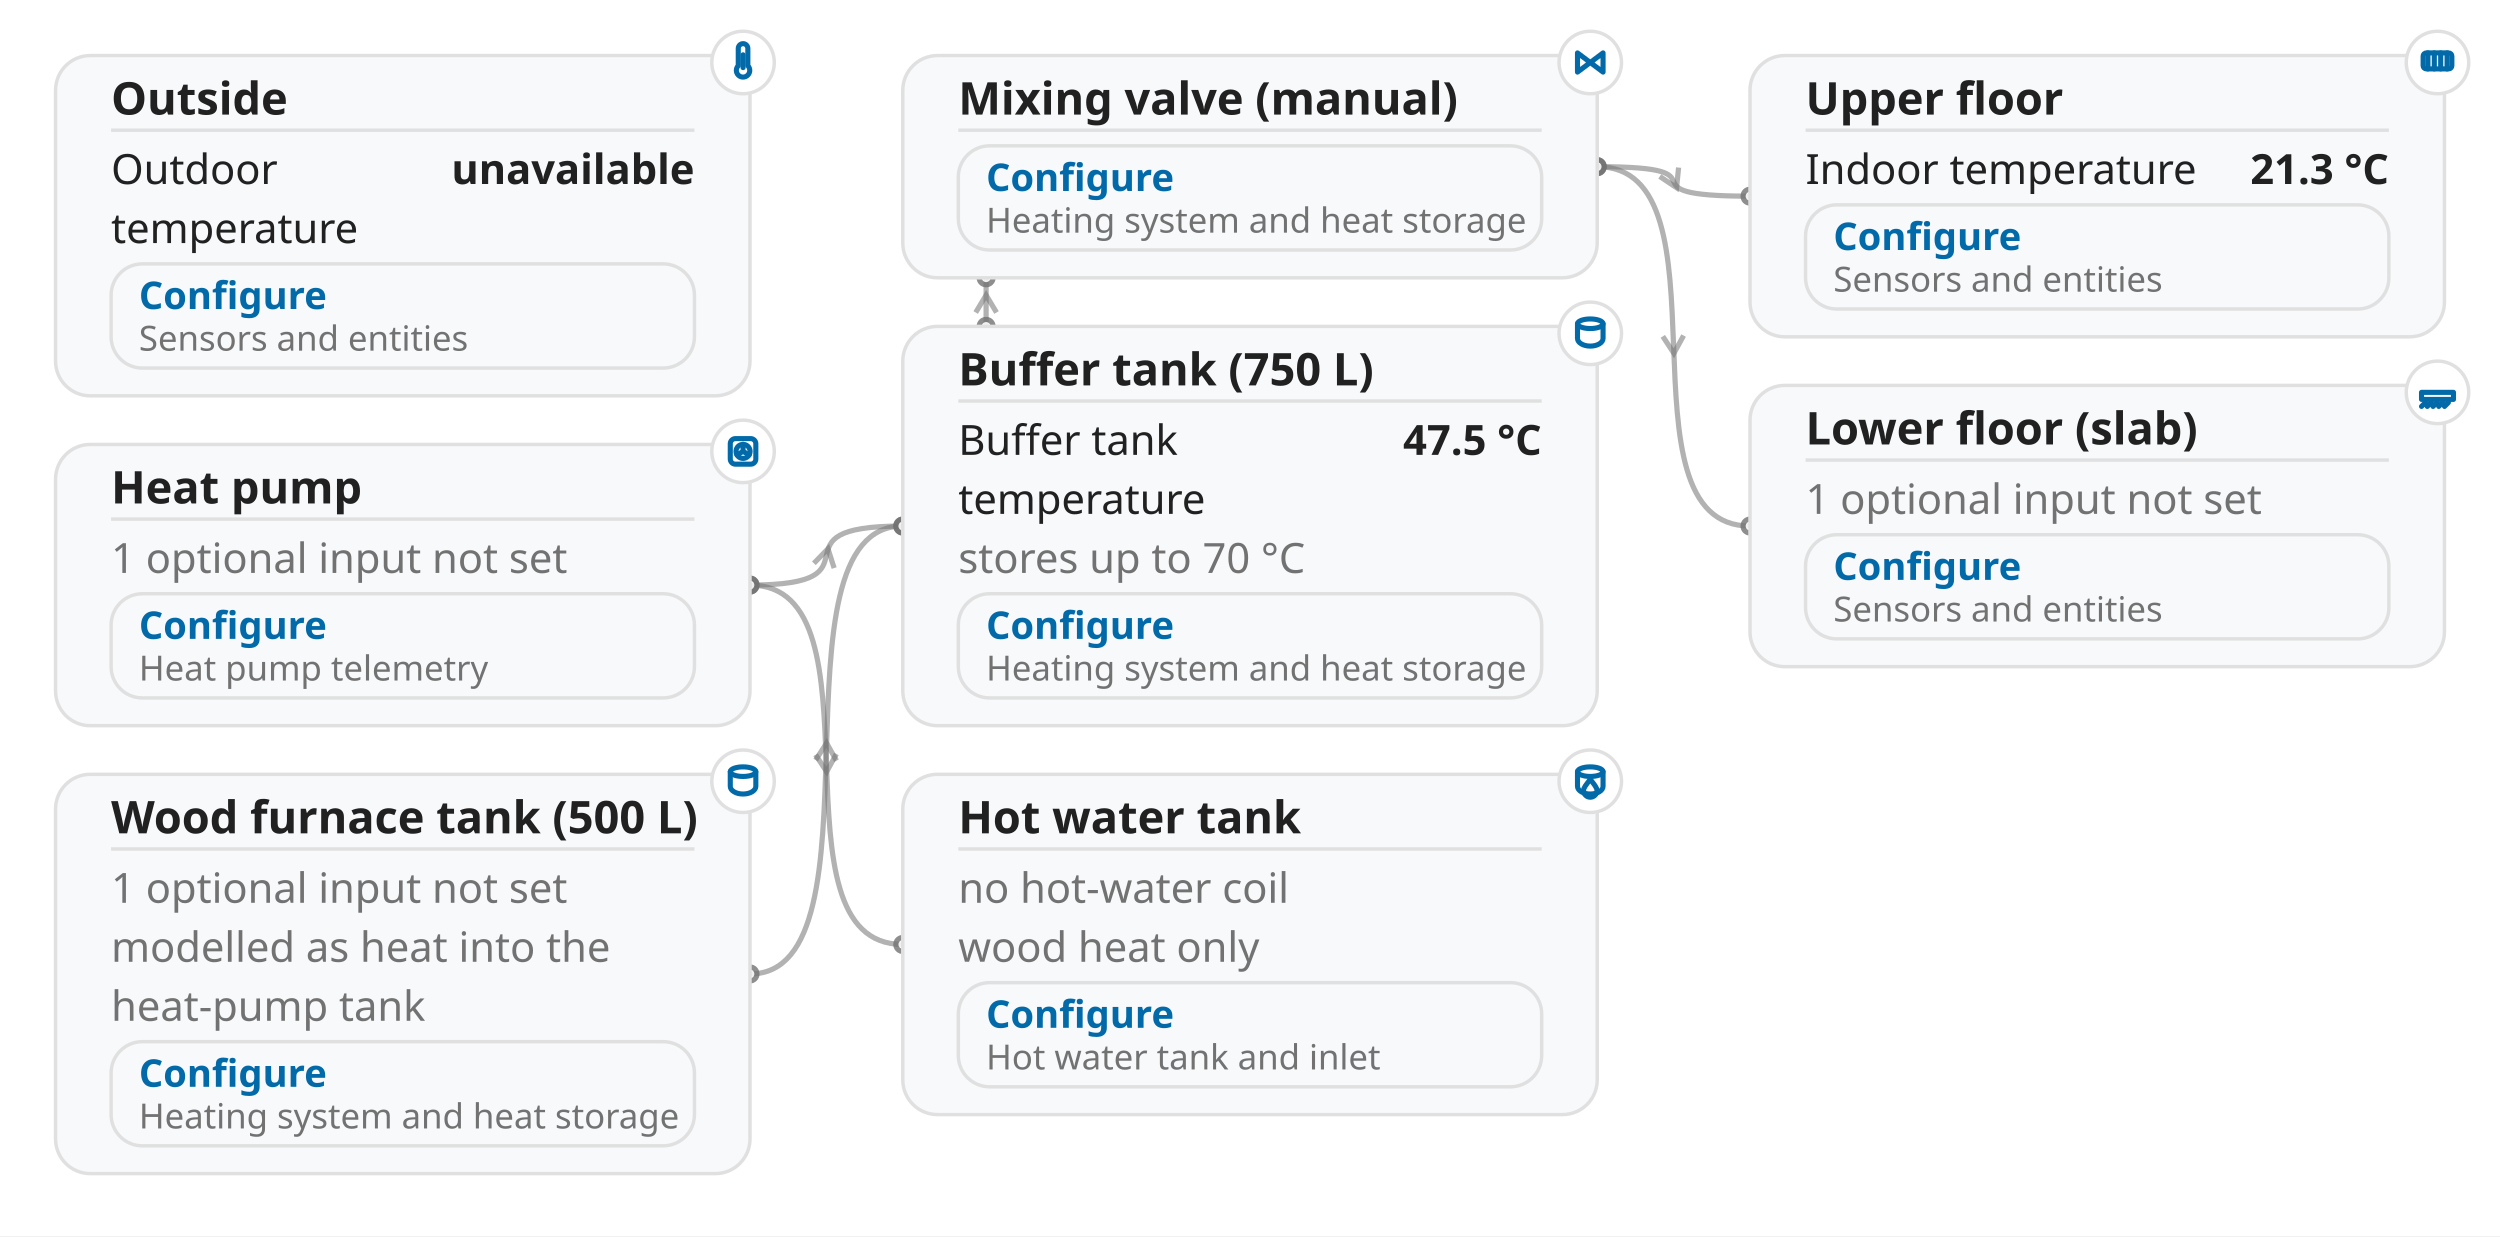
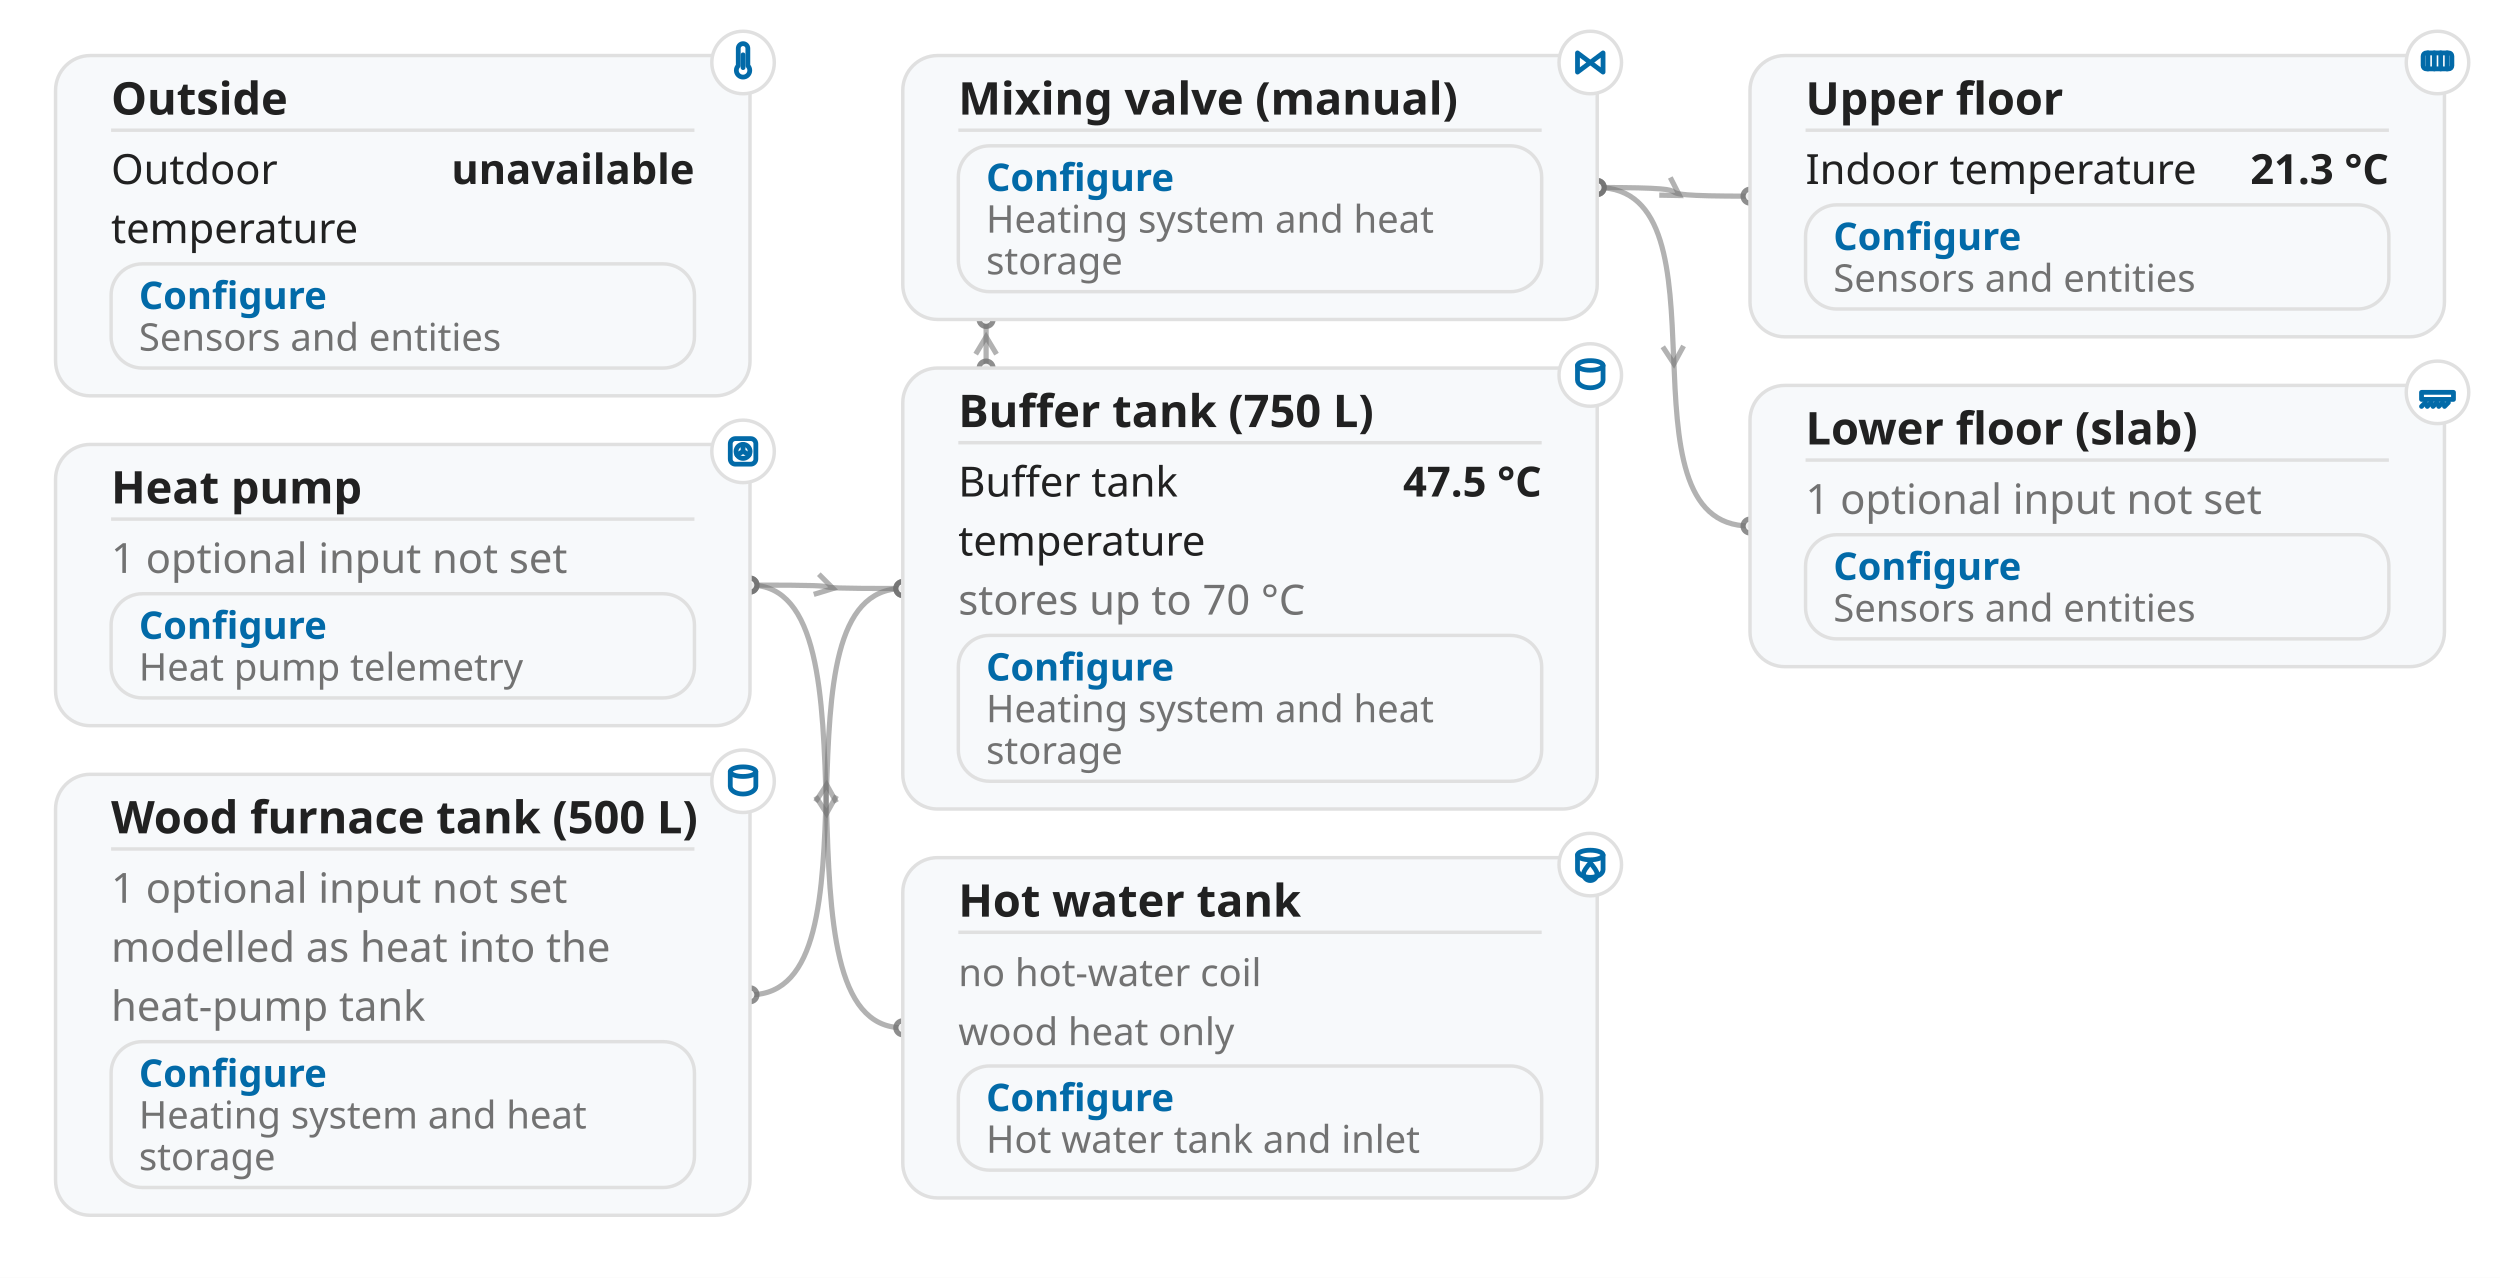
- <svg xmlns="http://www.w3.org/2000/svg" class="setup-svg" viewBox="0 0 720 356" role="group" aria-label="Configured system">
+ <svg xmlns="http://www.w3.org/2000/svg" class="setup-svg" viewBox="0 0 720 368" role="group" aria-label="Configured system">
  <style>svg { background: #fff; font-family: sans-serif; }
.setup-page { padding: 0.5em 0.25em; }
      .setup-svg { width: 100%; height: auto; display: block; }
      /* The card (R10-UX-SETUP): the same surface, border and radius a
         tile wears, painted on the rect that is also the geometry carrier
         the tests and the drag editor read. ONE outline per box -- the
         hand-drawn silhouettes it replaced drew a second one over this
         rect's edge, which is the "wobbly double border" the owner's
         screenshot names -- and opaque, so a pipe routed behind a card is
         covered by it instead of crossing the text inside it. */
      /* Everything inside a card takes its ink from the SAME darkMode switch
         as the card's own surface: one pair, one switch, which is the rule
         the tiles follow. A card that took its text from the theme's
         variables would paint the theme's dark secondary grey on its own
         light literal whenever Home Assistant reports darkMode false for a
         theme that is dark -- measured at 2.63:1 on the HA dark arm before
         this rule existed (R10-UX-SETUP). */
      .setup-svg &gt; g {
        --hpo-text: var(--hpo-ink, #212121);
        --hpo-text-2: var(--hpo-ink-2, #727272);
      }
      .setup-box {
        fill: var(--hpo-surface-2, #f7f9fb);
        stroke: var(--hpo-divider, #e0e0e0); stroke-width: 1;
      }
      /* The rule under a card's title, in the card's own border colour: it
         divides the header band from the rows, it is not a second outline. */
      .setup-accent {
        fill: none; stroke: var(--hpo-divider, #e0e0e0);
        stroke-width: 1; pointer-events: none;
      }
      .setup-pipe-dot {
        fill: var(--hpo-surface, #ffffff);
        stroke: var(--hpo-text-2, #727272);
        stroke-width: 1.5; opacity: 0.8; pointer-events: none;
      }
      .setup-flow {
        fill: none; stroke: var(--hpo-text-2, #727272);
        stroke-width: 1.5; opacity: 0.55; pointer-events: none;
      }
      .setup-pipe {
        fill: none; stroke: var(--hpo-text-2, #727272);
        stroke-width: 1.5; opacity: 0.55;
      }
      /* The coil's pipe is the one pipe that is not heating water
         (R10-CARD-VOICE): the accent, and dashed in the muted ink while the
         coil is configured but not modelled. */
      .setup-pipe.coil-pipe {
        stroke: var(--hpo-accent, #026aa8); stroke-width: 1.8; opacity: 0.85;
      }
      .setup-pipe.coil-pipe.off {
        stroke: var(--hpo-text-2, #727272); stroke-dasharray: 3 3; opacity: 0.5;
      }
      /* The type disc on a card's corner: the page's own surface and border,
         the glyph in the accent the coil's pipe wears. */
      .badge-disc {
        fill: var(--hpo-surface, #ffffff);
        stroke: var(--hpo-divider, #e0e0e0); stroke-width: 1;
      }
      .type-badge path, .type-badge rect, .type-badge circle:not(.badge-disc),
      .type-badge ellipse {
-         fill: none; stroke: var(--hpo-accent, #026aa8); stroke-width: 1.6;
+         fill: none; stroke: var(--hpo-accent, #026aa8); stroke-width: 1.5;
        stroke-linecap: round; stroke-linejoin: round;
      }
      .type-badge { pointer-events: none; }
      .type-badge.off { opacity: 0.45; }
      .type-badge.off .badge-disc { stroke-dasharray: 2 2; }
      .setup-title {
        font-size: 13px; font-weight: 600;
        fill: var(--hpo-text, #212121);
      }
      .setup-slot {
        font-size: 12px; fill: var(--hpo-text, #212121);
        font-variant-numeric: tabular-nums;
      }
      /* An unset input, drawn only when its box's folded block is open: the
         secondary text colour, never the weight of a reading. It used to be
         set in the same colour AND bold value as a live row, which is what
         crowded the readings out of the diagram (R10-UX-SETUP). */
      .setup-slot.empty { fill: var(--hpo-text-2, #727272); }
      .setup-slot.empty .setup-value { font-weight: 400; }
      /* The folded block's own line: the count, in the same muted voice as
         the rows it stands for. */
      .setup-slot.folded { fill: var(--hpo-text-2, #727272); }
      .setup-slot.extra { fill: var(--hpo-text-2, #727272); }
+       /* The hot water box's coil wording, on the drawing's 11-unit tier. */
+       .setup-slot.lead { font-size: 11px; }
      .setup-value { font-weight: 600; }
-       /* The Configure control, in the product's chip: the same border,
-          radius and label size a legend chip wears, so a button drawn inside
-          the diagram is the same object as a button drawn beside it. */
+       /* The Configure control: the chip's border colour, on the drawing's
+          11-unit tier. A drawn label scales with the drawing, so it does not
+          render at a legend chip's size (C2). */
      .setup-chip {
        fill: transparent;
        stroke: var(--hpo-divider, #e0e0e0); stroke-width: 1;
        pointer-events: none;
      }
      /* The twin under the pill is what takes the pointer, so it carries the
         cursor and the hover state lights the pill it sits behind. */
      .setup-chip-hit { fill: transparent; cursor: pointer; }
      .setup-chip-hit:hover + .setup-chip {
        stroke: var(--hpo-primary, #03a9f4);
        fill: var(--hpo-primary, #03a9f4); fill-opacity: 0.08;
      }
      .setup-chip-label {
        font-size: 11px; font-weight: 600; fill: var(--hpo-accent, #026aa8);
        pointer-events: none;
      }
      /* The options page the button means, under its verb. */
      .setup-chip-page {
-         font-size: 10px; fill: var(--hpo-text-2, #727272);
+         font-size: 11px; fill: var(--hpo-text-2, #727272);
        pointer-events: none;
      }
      /* Where the page each button names is, said once above the drawing. */
      .setup-dest {
        color: var(--hpo-text-2, #727272);
-         font-size: 0.85em; margin: 0 0.25em 0.5em 0.25em; max-width: 70ch;
+         font-size: max(12px, 0.85em); margin: 0 0.25em 0.5em 0.25em; max-width: 70ch;
      }
      .setup-hint {
        color: var(--hpo-text-2, #727272);
-         font-size: 0.85em; padding: 0.5em 0.25em;
+         font-size: max(12px, 0.85em); padding: 0.5em 0.25em;
      }
      .setup-result {
        color: var(--hpo-text-2, #727272);
-         font-size: 0.85em; padding: 0 0.25em 0.5em 0.25em;
+         font-size: max(12px, 0.85em); padding: 0 0.25em 0.5em 0.25em;
      }
      .setup-hit { fill: transparent; cursor: pointer; }
      /* fill-opacity, not opacity: element opacity would fade the focus
         ring stroked on this same rect down to 12% as soon as the pointer
         crossed a keyboard-focused row -- and :hover and :focus-visible
         have equal specificity, so the later rule would win. Tinting only
         the fill leaves the ring alone. */
      .setup-hit:hover {
        fill: var(--hpo-primary, #03a9f4); fill-opacity: 0.12;
      }
      /* The folded block's own target says so differently: it is a
         disclosure, not a slot, and a wash the width of the row would read
         as the same control the chip beside it is. It carries no wash at
         all. Declared after .setup-hit:hover, which has the same
         specificity. */
      .setup-fold-hit:hover {
        fill: transparent; fill-opacity: 0;
      }

      /* The layout editor (v3.16.0, issue #40) */
      .layout-bar {
        display: flex; align-items: center; gap: 0.5em;
        flex-wrap: wrap; padding: 0 0.25em 0.4em 0.25em;
      }
      .layout-bar button:focus-visible {
        outline: 2px solid var(--hpo-primary, #03a9f4);
        outline-offset: 2px;
      }
      /* A pressed toggle says so in the ink and not only in the border: the
         accent is the token measured against the card, and a 1 px border
         moving is a state a reader can miss at a glance. */
      .layout-edit-toggle.on {
        border-color: var(--hpo-primary, #03a9f4);
        color: var(--hpo-accent, #026aa8);
      }
      .layout-bar button[disabled] { opacity: 0.45; cursor: default; }
      .layout-verdict {
        flex: 1 1 100%; font-size: 0.85em;
        color: var(--hpo-text-2, #727272);
      }
      .layout-verdict.match { color: var(--hpo-text, #212121); }
      /* Editing widens the pipes: a 1.5-unit stroke is a hopeless click
         target, and clicking a pipe is how one is removed. */
      .setup-svg.editing .setup-pipe { stroke-width: 3.5; cursor: pointer; }
      /* With stroke: none an unfilled rect catches no pointer, so the
         move cursor needs pointer-events back on the surface; hit rects
         painted later still win over their own rows, and drags themselves
         are geometric via _layoutBoxAt either way. */
      .setup-svg.editing .setup-box { cursor: move; pointer-events: all; }
      /* Ornament off while editing: pipes widen into click targets and
         ports appear, and dots or chevrons under the pointer would only
         lie about what is clickable. */
      .setup-svg.editing .setup-pipe-dot,
      .setup-svg.editing .setup-flow { display: none; }
      /* A drag on a touch screen must move the box, not scroll the page. */
      .setup-svg.editing { touch-action: none; }
      .setup-pipe.layout-match {
        stroke: var(--hpo-primary, #03a9f4); opacity: 0.9;
      }
      .setup-pipe.invalid {
        stroke: #db4437; opacity: 0.95;
        stroke-dasharray: 6 4;
      }</style>
  <rect x="0" y="0" width="100%" height="100%" fill="#ffffff" />
-   <path class="setup-pipe" data-edge="heat_pump&gt;buffer_tank" d="M 216 168.5       C 256 168.5,         220 151.5, 260 151.5" />
+   <path class="setup-pipe" data-edge="heat_pump&gt;buffer_tank" d="M 216 168.5       C 256 168.5,         220 169.5, 260 169.5" />
  <circle class="setup-pipe-dot" cx="216" cy="168.5" r="2" />
-   <circle class="setup-pipe-dot" cx="260" cy="151.5" r="2" />
-   <path class="setup-flow" d="M 240.233 163.607 L 238.458 158.053 L 234.393 162.233" />
-   <path class="setup-pipe" data-edge="buffer_tank&gt;mixing_valve" d="M 284 80         L 284 94" />
-   <circle class="setup-pipe-dot" cx="284" cy="80" r="2" />
-   <circle class="setup-pipe-dot" cx="284" cy="94" r="2" />
-   <path class="setup-flow" d="M 287 90 L 284 85 L 281 90" />
-   <path class="setup-pipe" data-edge="mixing_valve&gt;upper_zone" d="M 460 48       C 500 48,         464 56.5, 504 56.5" />
-   <circle class="setup-pipe-dot" cx="460" cy="48" r="2" />
+   <circle class="setup-pipe-dot" cx="260" cy="169.5" r="2" />
+   <path class="setup-flow" d="M 234.362 171.183 L 239.94 169.485 L 235.817 165.362" />
+   <path class="setup-pipe" data-edge="buffer_tank&gt;mixing_valve" d="M 284 92         L 284 106" />
+   <circle class="setup-pipe-dot" cx="284" cy="92" r="2" />
+   <circle class="setup-pipe-dot" cx="284" cy="106" r="2" />
+   <path class="setup-flow" d="M 287 102 L 284 97 L 281 102" />
+   <path class="setup-pipe" data-edge="mixing_valve&gt;upper_zone" d="M 460 54       C 500 54,         464 56.5, 504 56.5" />
+   <circle class="setup-pipe-dot" cx="460" cy="54" r="2" />
  <circle class="setup-pipe-dot" cx="504" cy="56.5" r="2" />
-   <path class="setup-flow" d="M 478.008 50.813 L 482.852 54.06 L 483.437 48.258" />
-   <path class="setup-pipe" data-edge="mixing_valve&gt;lower_zone" d="M 460 48       C 500 48,         464 151.5, 504 151.5" />
-   <circle class="setup-pipe-dot" cx="460" cy="48" r="2" />
+   <path class="setup-flow" d="M 477.866 56.204 L 483.696 56.31 L 481.046 51.116" />
+   <path class="setup-pipe" data-edge="mixing_valve&gt;lower_zone" d="M 460 54       C 500 54,         464 151.5, 504 151.5" />
+   <circle class="setup-pipe-dot" cx="460" cy="54" r="2" />
  <circle class="setup-pipe-dot" cx="504" cy="151.5" r="2" />
-   <path class="setup-flow" d="M 478.886 96.868 L 482.077 101.749 L 484.882 96.636" />
-   <path class="setup-pipe" data-edge="wood_tank&gt;buffer_tank" d="M 216 280.5       C 256 280.5,         220 151.5, 260 151.5" />
-   <circle class="setup-pipe-dot" cx="216" cy="280.5" r="2" />
-   <circle class="setup-pipe-dot" cx="260" cy="151.5" r="2" />
-   <path class="setup-flow" d="M 240.906 219.092 L 238.062 214.001 L 234.908 218.906" />
-   <path class="setup-pipe" data-edge="heat_pump&gt;dhw_tank" d="M 216 168.5       C 256 168.5,         220 272, 260 272" />
+   <path class="setup-flow" d="M 478.88 99.875 L 482.082 104.748 L 484.875 99.63" />
+   <path class="setup-pipe" data-edge="wood_tank&gt;buffer_tank" d="M 216 286.5       C 256 286.5,         220 169.5, 260 169.5" />
+   <circle class="setup-pipe-dot" cx="216" cy="286.5" r="2" />
+   <circle class="setup-pipe-dot" cx="260" cy="169.5" r="2" />
+   <path class="setup-flow" d="M 240.896 231.101 L 238.068 226.001 L 234.899 230.896" />
+   <path class="setup-pipe" data-edge="heat_pump&gt;dhw_tank" d="M 216 168.5       C 256 168.5,         220 296, 260 296" />
  <circle class="setup-pipe-dot" cx="216" cy="168.5" r="2" />
-   <circle class="setup-pipe-dot" cx="260" cy="272" r="2" />
-   <path class="setup-flow" d="M 234.886 217.368 L 238.077 222.249 L 240.882 217.136" />
+   <circle class="setup-pipe-dot" cx="260" cy="296" r="2" />
+   <path class="setup-flow" d="M 234.907 229.346 L 238.063 234.249 L 240.904 229.157" />
  <g>
    <rect class="setup-box" x="16" y="16" width="200" height="98" rx="10" />
    <path class="setup-accent divider" d="M 32 37.5 L 200 37.5" />
    <g class="type-badge" data-type="outside" aria-hidden="true">
      <circle class="badge-disc" cx="214" cy="18" r="9" />
      <g transform="translate(214 18) scale(0.92)">
        <path d="M-1.5-4.4 v5.4 a2.1 2.1 0 1 0 3 0 V-4.4 a1.5 1.5 0 0 0-3 0" />
        <path d="M0-2.4 v4" />
      </g>
    </g>
    <text class="setup-title" x="32" y="33">Outside</text>
    <text class="setup-slot" x="32" y="53">
      <tspan x="32" y="53">Outdoor</tspan>
      <tspan x="32" y="70">temperature</tspan>
      <tspan class="setup-value" x="200" y="53" text-anchor="end">unavailable</tspan>
    </text>
    <rect class="setup-hit" data-key="outdoor_temp_entity" tabindex="0" role="button" aria-label="Outdoor temperature — click to assign" x="20" y="41" width="192" height="32" rx="3">
        </rect>
    <rect class="setup-chip-hit" data-configure="outdoor" tabindex="0" role="button" aria-label="Configure: Sensors and entities" x="32" y="76" width="168" height="30" rx="9" />
    <rect class="setup-chip" x="32" y="76" width="168" height="30" rx="9" />
    <text class="setup-chip-label" x="40" y="89">Configure</text>
-     <text class="setup-chip-page" x="40" y="101">Sensors and entities</text>
+     <text class="setup-chip-page" x="40" y="101">
+       <tspan x="40" y="101">Sensors and entities</tspan>
+     </text>
  </g>
  <g>
    <rect class="setup-box" x="16" y="128" width="200" height="81" rx="10" />
    <path class="setup-accent divider" d="M 32 149.5 L 200 149.5" />
    <g class="type-badge" data-type="heat_source" aria-hidden="true">
      <circle class="badge-disc" cx="214" cy="130" r="9" />
      <g transform="translate(214 130) scale(0.92)">
        <rect x="-4" y="-4" width="8" height="8" rx="1.6" />
        <circle cx="0" cy="0" r="2.2" />
        <path d="M0-2.2 V0 M1.9 1.1 L0 0 M-1.9 1.1 L0 0" />
      </g>
    </g>
    <text class="setup-title" x="32" y="145">Heat pump</text>
    <text class="setup-slot folded" x="32" y="165">
      <tspan x="32" y="165">1 optional input not set</tspan>
    </text>
    <rect class="setup-hit setup-fold-hit" data-fold="heat_pump_switch_entity" data-place="heat_pump" aria-expanded="false" tabindex="0" role="button" aria-label="Show the 1 unset inputs" x="20" y="150.7" width="192" height="19.6" rx="3" />
    <rect class="setup-chip-hit" data-configure="heat_pump" tabindex="0" role="button" aria-label="Configure: Heat pump telemetry" x="32" y="171" width="168" height="30" rx="9" />
    <rect class="setup-chip" x="32" y="171" width="168" height="30" rx="9" />
    <text class="setup-chip-label" x="40" y="184">Configure</text>
-     <text class="setup-chip-page" x="40" y="196">Heat pump telemetry</text>
-   </g>
-   <g>
-     <rect class="setup-box" x="16" y="223" width="200" height="115" rx="10" />
+     <text class="setup-chip-page" x="40" y="196">
+       <tspan x="40" y="196">Heat pump telemetry</tspan>
+     </text>
+   </g>
+   <g>
+     <rect class="setup-box" x="16" y="223" width="200" height="127" rx="10" />
    <path class="setup-accent divider" d="M 32 244.5 L 200 244.5" />
    <g class="type-badge" data-type="store" aria-hidden="true">
      <circle class="badge-disc" cx="214" cy="225" r="9" />
      <g transform="translate(214 225) scale(0.92)">
        <path d="M-4-3 v4.6 a4 2.4 0 0 0 8 0 V-3" />
        <ellipse cx="0" cy="-3" rx="4" ry="1.5" />
      </g>
    </g>
    <text class="setup-title" x="32" y="240">Wood furnace tank (500 L)</text>
    <text class="setup-slot folded" x="32" y="260">
      <tspan x="32" y="260">1 optional input not set</tspan>
    </text>
    <rect class="setup-hit setup-fold-hit" data-fold="wood_tank_top_entity" data-place="wood_tank" aria-expanded="false" tabindex="0" role="button" aria-label="Show the 1 unset inputs" x="20" y="245.7" width="192" height="19.6" rx="3" />
    <text class="setup-slot extra" x="32" y="277">modelled as heat into the</text>
    <text class="setup-slot extra" x="32" y="294">heat-pump tank</text>
-     <rect class="setup-chip-hit" data-configure="wood_tank" tabindex="0" role="button" aria-label="Configure: Heating system and heat storage" x="32" y="300" width="168" height="30" rx="9" />
-     <rect class="setup-chip" x="32" y="300" width="168" height="30" rx="9" />
+     <rect class="setup-chip-hit" data-configure="wood_tank" tabindex="0" role="button" aria-label="Configure: Heating system and heat storage" x="32" y="300" width="168" height="42" rx="9" />
+     <rect class="setup-chip" x="32" y="300" width="168" height="42" rx="9" />
    <text class="setup-chip-label" x="40" y="313">Configure</text>
-     <text class="setup-chip-page" x="40" y="325">Heating system and heat storage</text>
-   </g>
-   <g>
-     <rect class="setup-box" x="260" y="16" width="200" height="64" rx="10" />
+     <text class="setup-chip-page" x="40" y="325">
+       <tspan x="40" y="325">Heating system and heat</tspan>
+       <tspan x="40" y="337">storage</tspan>
+     </text>
+   </g>
+   <g>
+     <rect class="setup-box" x="260" y="16" width="200" height="76" rx="10" />
    <path class="setup-accent divider" d="M 276 37.5 L 444 37.5" />
    <g class="type-badge" data-type="valve" aria-hidden="true">
      <circle class="badge-disc" cx="458" cy="18" r="9" />
      <g transform="translate(458 18) scale(0.92)">
        <path d="M-4-3 L4 3 L4-3 L-4 3 Z" />
      </g>
    </g>
    <text class="setup-title" x="276" y="33">Mixing valve (manual)</text>
-     <rect class="setup-chip-hit" data-configure="mixing_valve" tabindex="0" role="button" aria-label="Configure: Heating system and heat storage" x="276" y="42" width="168" height="30" rx="9" />
-     <rect class="setup-chip" x="276" y="42" width="168" height="30" rx="9" />
+     <rect class="setup-chip-hit" data-configure="mixing_valve" tabindex="0" role="button" aria-label="Configure: Heating system and heat storage" x="276" y="42" width="168" height="42" rx="9" />
+     <rect class="setup-chip" x="276" y="42" width="168" height="42" rx="9" />
    <text class="setup-chip-label" x="284" y="55">Configure</text>
-     <text class="setup-chip-page" x="284" y="67">Heating system and heat storage</text>
-   </g>
-   <g>
-     <rect class="setup-box" x="260" y="94" width="200" height="115" rx="10" />
-     <path class="setup-accent divider" d="M 276 115.5 L 444 115.5" />
+     <text class="setup-chip-page" x="284" y="67">
+       <tspan x="284" y="67">Heating system and heat</tspan>
+       <tspan x="284" y="79">storage</tspan>
+     </text>
+   </g>
+   <g>
+     <rect class="setup-box" x="260" y="106" width="200" height="127" rx="10" />
+     <path class="setup-accent divider" d="M 276 127.5 L 444 127.5" />
    <g class="type-badge" data-type="store" aria-hidden="true">
-       <circle class="badge-disc" cx="458" cy="96" r="9" />
-       <g transform="translate(458 96) scale(0.92)">
+       <circle class="badge-disc" cx="458" cy="108" r="9" />
+       <g transform="translate(458 108) scale(0.92)">
        <path d="M-4-3 v4.6 a4 2.4 0 0 0 8 0 V-3" />
        <ellipse cx="0" cy="-3" rx="4" ry="1.5" />
      </g>
    </g>
-     <text class="setup-title" x="276" y="111">Buffer tank (750 L)</text>
-     <text class="setup-slot" x="276" y="131">
-       <tspan x="276" y="131">Buffer tank</tspan>
-       <tspan x="276" y="148">temperature</tspan>
-       <tspan class="setup-value" x="444" y="131" text-anchor="end">47.5 °C</tspan>
-     </text>
-     <rect class="setup-hit" data-key="buffer_tank_temp_entity" tabindex="0" role="button" aria-label="Buffer tank temperature — click to assign" x="264" y="119" width="192" height="32" rx="3">
+     <text class="setup-title" x="276" y="123">Buffer tank (750 L)</text>
+     <text class="setup-slot" x="276" y="143">
+       <tspan x="276" y="143">Buffer tank</tspan>
+       <tspan x="276" y="160">temperature</tspan>
+       <tspan class="setup-value" x="444" y="143" text-anchor="end">47.5 °C</tspan>
+     </text>
+     <rect class="setup-hit" data-key="buffer_tank_temp_entity" tabindex="0" role="button" aria-label="Buffer tank temperature — click to assign" x="264" y="131" width="192" height="32" rx="3">
        </rect>
-     <text class="setup-slot extra" x="276" y="165">stores up to 70 °C</text>
-     <rect class="setup-chip-hit" data-configure="buffer_tank" tabindex="0" role="button" aria-label="Configure: Heating system and heat storage" x="276" y="171" width="168" height="30" rx="9" />
-     <rect class="setup-chip" x="276" y="171" width="168" height="30" rx="9" />
-     <text class="setup-chip-label" x="284" y="184">Configure</text>
-     <text class="setup-chip-page" x="284" y="196">Heating system and heat storage</text>
-   </g>
-   <g>
-     <rect class="setup-box" x="260" y="223" width="200" height="98" rx="10" />
-     <path class="setup-accent divider" d="M 276 244.5 L 444 244.5" />
+     <text class="setup-slot extra" x="276" y="177">stores up to 70 °C</text>
+     <rect class="setup-chip-hit" data-configure="buffer_tank" tabindex="0" role="button" aria-label="Configure: Heating system and heat storage" x="276" y="183" width="168" height="42" rx="9" />
+     <rect class="setup-chip" x="276" y="183" width="168" height="42" rx="9" />
+     <text class="setup-chip-label" x="284" y="196">Configure</text>
+     <text class="setup-chip-page" x="284" y="208">
+       <tspan x="284" y="208">Heating system and heat</tspan>
+       <tspan x="284" y="220">storage</tspan>
+     </text>
+   </g>
+   <g>
+     <rect class="setup-box" x="260" y="247" width="200" height="98" rx="10" />
+     <path class="setup-accent divider" d="M 276 268.5 L 444 268.5" />
    <g class="type-badge" data-type="hot_water" aria-hidden="true">
-       <circle class="badge-disc" cx="458" cy="225" r="9" />
-       <g transform="translate(458 225) scale(0.92)">
+       <circle class="badge-disc" cx="458" cy="249" r="9" />
+       <g transform="translate(458 249) scale(0.92)">
        <path d="M-4-3 v4.6 a4 2.4 0 0 0 8 0 V-3" />
        <ellipse cx="0" cy="-3" rx="4" ry="1.5" />
        <path d="M0-0.6 c1.3 1.7 2.1 2.6 2.1 3.5 a2.1 2.1 0 0 1-4.2 0 C-2.1 2 -1.3 1.1 0-0.6 z" />
      </g>
    </g>
-     <text class="setup-title" x="276" y="240">Hot water tank</text>
-     <text class="setup-slot extra lead" x="276" y="260">no hot-water coil</text>
-     <text class="setup-slot extra lead" x="276" y="277">wood heat only</text>
-     <rect class="setup-chip-hit" data-configure="dhw_tank" tabindex="0" role="button" aria-label="Configure: Hot water tank and inlet" x="276" y="283" width="168" height="30" rx="9" />
-     <rect class="setup-chip" x="276" y="283" width="168" height="30" rx="9" />
-     <text class="setup-chip-label" x="284" y="296">Configure</text>
-     <text class="setup-chip-page" x="284" y="308">Hot water tank and inlet</text>
+     <text class="setup-title" x="276" y="264">Hot water tank</text>
+     <text class="setup-slot extra lead" x="276" y="284">no hot-water coil</text>
+     <text class="setup-slot extra lead" x="276" y="301">wood heat only</text>
+     <rect class="setup-chip-hit" data-configure="dhw_tank" tabindex="0" role="button" aria-label="Configure: Hot water tank and inlet" x="276" y="307" width="168" height="30" rx="9" />
+     <rect class="setup-chip" x="276" y="307" width="168" height="30" rx="9" />
+     <text class="setup-chip-label" x="284" y="320">Configure</text>
+     <text class="setup-chip-page" x="284" y="332">
+       <tspan x="284" y="332">Hot water tank and inlet</tspan>
+     </text>
  </g>
  <g>
    <rect class="setup-box" x="504" y="16" width="200" height="81" rx="10" />
    <path class="setup-accent divider" d="M 520 37.5 L 688 37.5" />
    <g class="type-badge" data-type="radiator" aria-hidden="true">
      <circle class="badge-disc" cx="702" cy="18" r="9" />
      <g transform="translate(702 18) scale(0.92)">
        <rect x="-4.5" y="-3" width="9" height="5" rx="1" />
        <path d="M-3-3 v5 M-1-3 v5 M1-3 v5 M3-3 v5" />
      </g>
    </g>
    <text class="setup-title" x="520" y="33">Upper floor</text>
    <text class="setup-slot" x="520" y="53">
      <tspan x="520" y="53">Indoor temperature</tspan>
      <tspan class="setup-value" x="688" y="53" text-anchor="end">21.3 °C</tspan>
    </text>
    <rect class="setup-hit" data-key="indoor_temp_entity" tabindex="0" role="button" aria-label="Indoor temperature — click to assign" x="508" y="38.7" width="192" height="19.6" rx="3">
        </rect>
    <rect class="setup-chip-hit" data-configure="upper_zone" tabindex="0" role="button" aria-label="Configure: Sensors and entities" x="520" y="59" width="168" height="30" rx="9" />
    <rect class="setup-chip" x="520" y="59" width="168" height="30" rx="9" />
    <text class="setup-chip-label" x="528" y="72">Configure</text>
-     <text class="setup-chip-page" x="528" y="84">Sensors and entities</text>
+     <text class="setup-chip-page" x="528" y="84">
+       <tspan x="528" y="84">Sensors and entities</tspan>
+     </text>
  </g>
  <g>
    <rect class="setup-box" x="504" y="111" width="200" height="81" rx="10" />
    <path class="setup-accent divider" d="M 520 132.5 L 688 132.5" />
    <g class="type-badge" data-type="slab" aria-hidden="true">
      <circle class="badge-disc" cx="702" cy="113" r="9" />
      <g transform="translate(702 113) scale(0.92)">
        <path d="M-5 0 h10 v2.2 h-10 z" />
        <path d="M-5 4.4 l1.2-1.2 M-3.2 4.4 l1.2-1.2 M-1.4 4.4 l1.2-1.2 M0.4 4.4 l1.2-1.2 M2.2 4.4 l1.2-1.2" />
      </g>
    </g>
    <text class="setup-title" x="520" y="128">Lower floor (slab)</text>
    <text class="setup-slot folded" x="520" y="148">
      <tspan x="520" y="148">1 optional input not set</tspan>
    </text>
    <rect class="setup-hit setup-fold-hit" data-fold="lower_floor_temp_entity" data-place="lower_zone" aria-expanded="false" tabindex="0" role="button" aria-label="Show the 1 unset inputs" x="508" y="133.7" width="192" height="19.6" rx="3" />
    <rect class="setup-chip-hit" data-configure="lower_zone" tabindex="0" role="button" aria-label="Configure: Sensors and entities" x="520" y="154" width="168" height="30" rx="9" />
    <rect class="setup-chip" x="520" y="154" width="168" height="30" rx="9" />
    <text class="setup-chip-label" x="528" y="167">Configure</text>
-     <text class="setup-chip-page" x="528" y="179">Sensors and entities</text>
+     <text class="setup-chip-page" x="528" y="179">
+       <tspan x="528" y="179">Sensors and entities</tspan>
+     </text>
  </g>
</svg>
